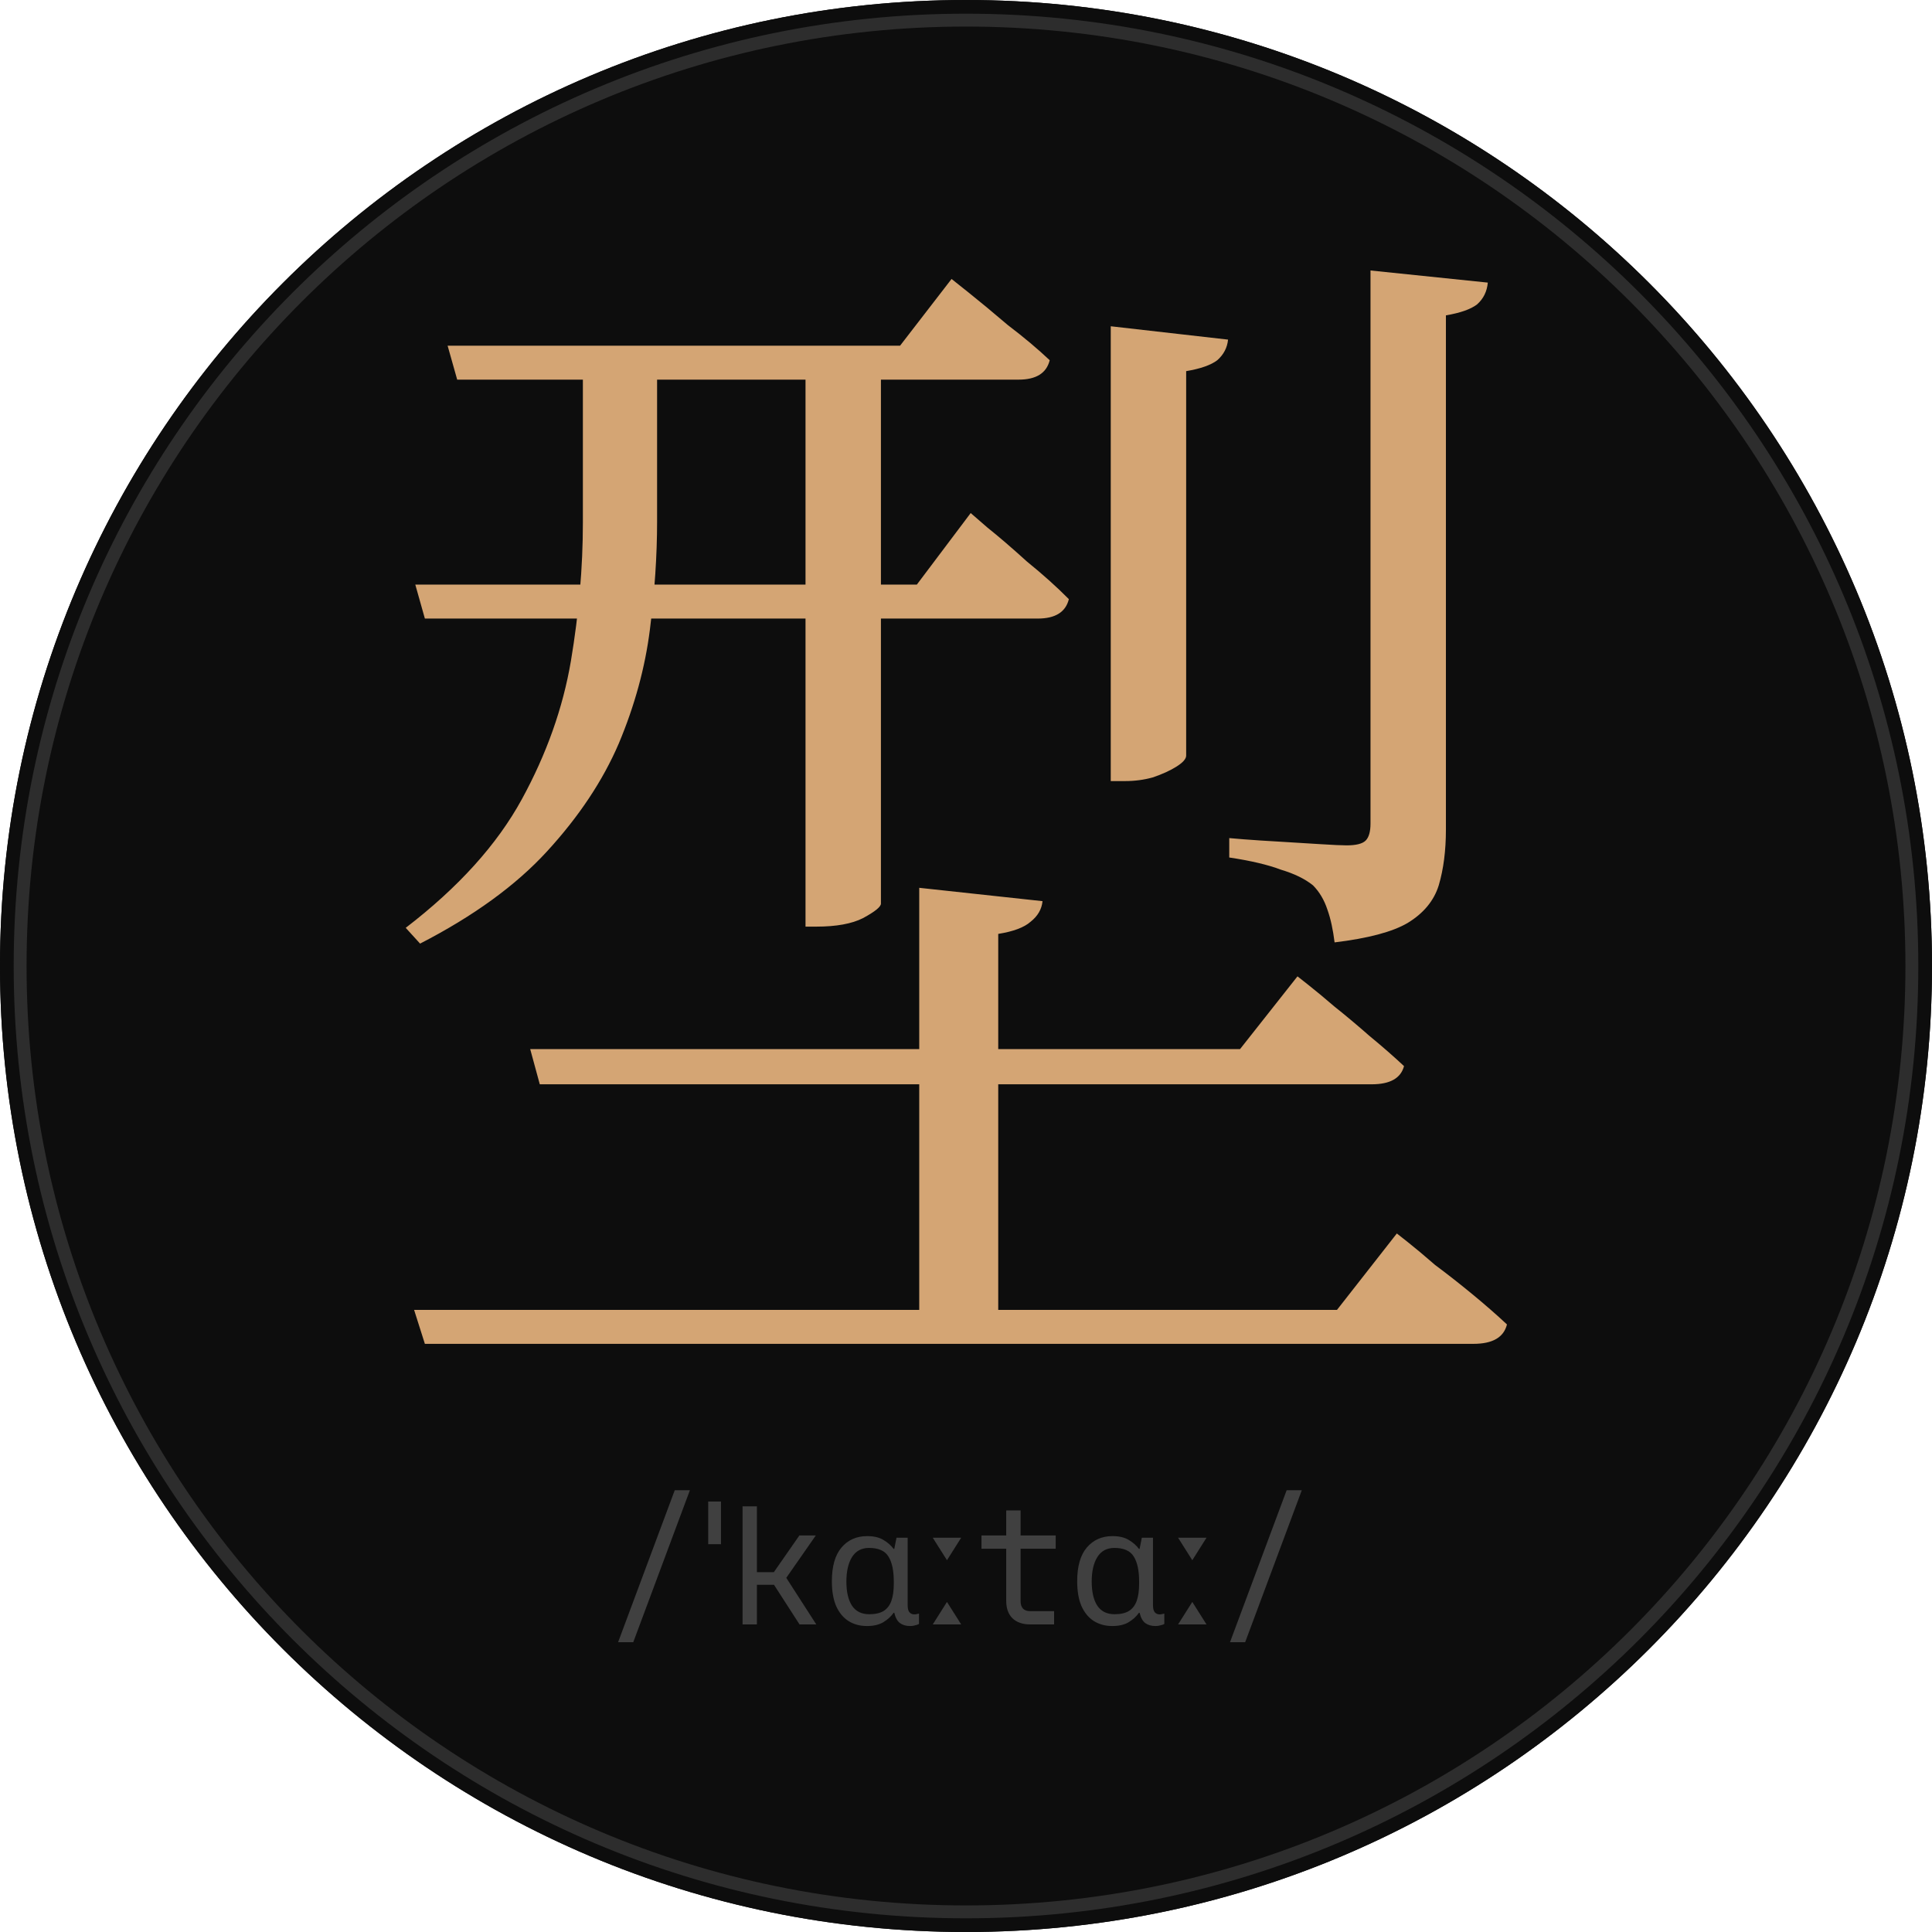
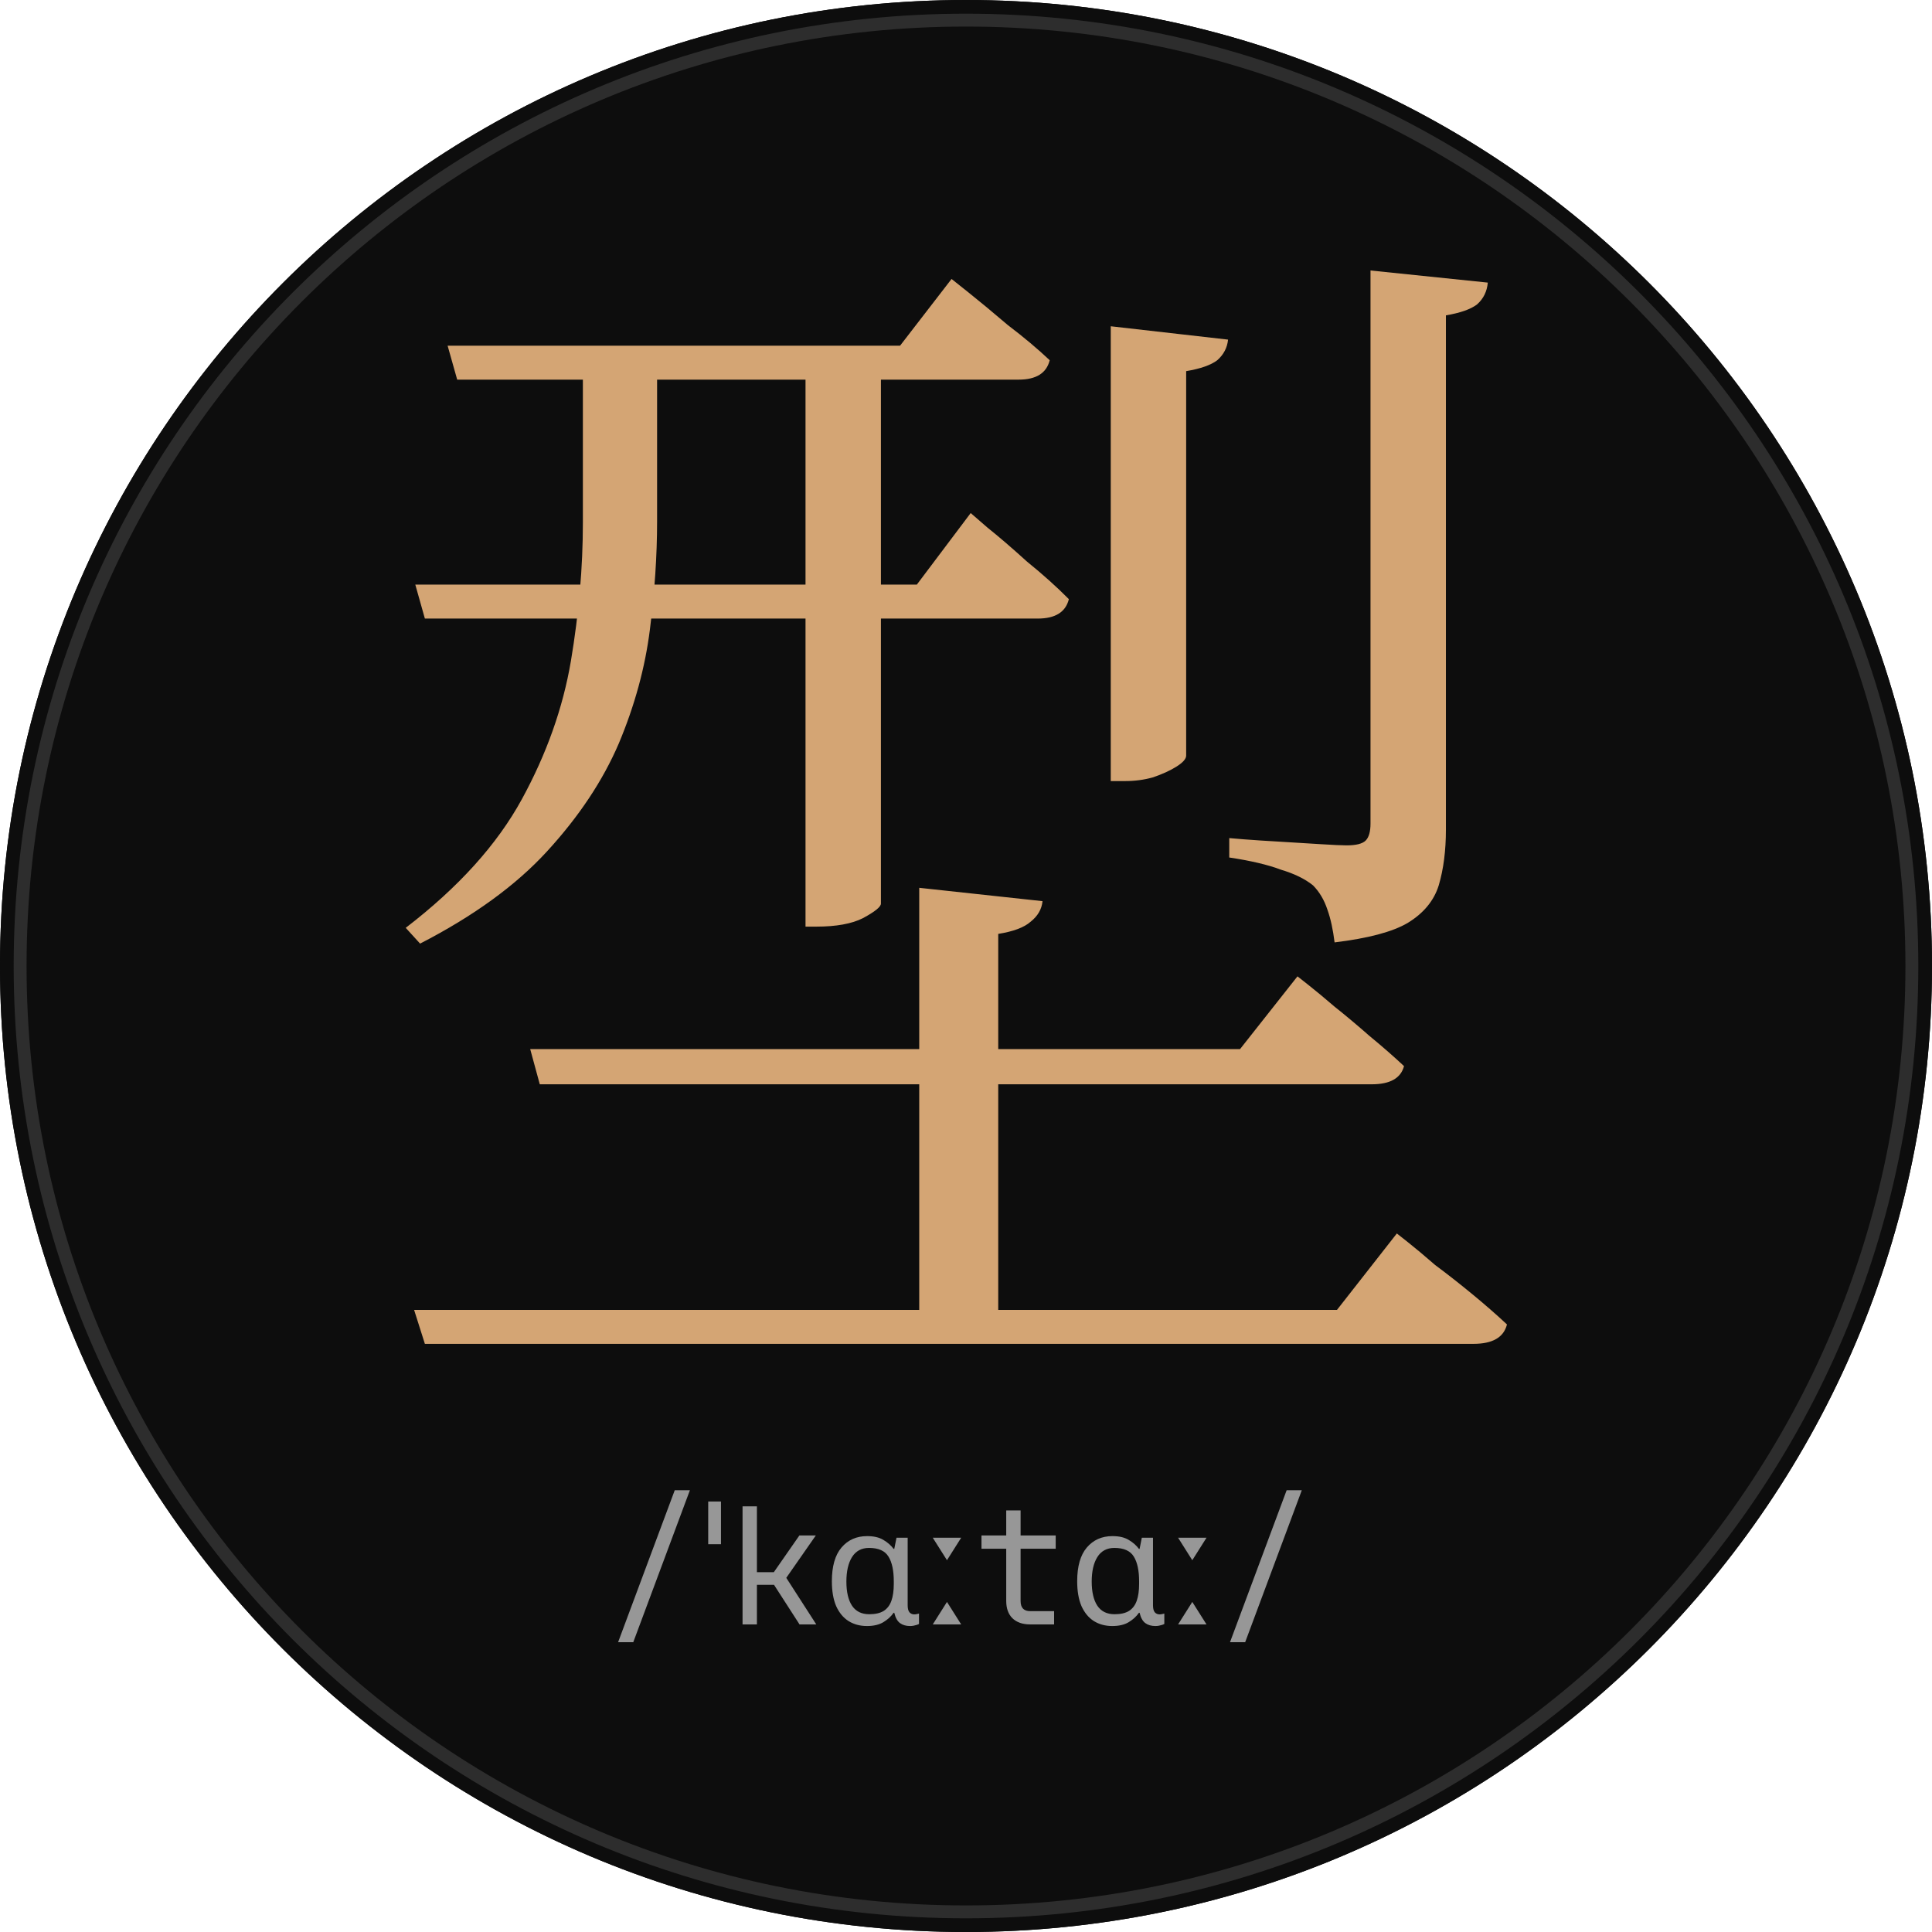
<svg xmlns="http://www.w3.org/2000/svg" width="300" height="300" viewBox="0 0 300 300" fill="none">
  <path d="M150 300C232.843 300 300 232.843 300 150C300 67.157 232.843 0 150 0C67.157 0 0 67.157 0 150C0 232.843 67.157 300 150 300Z" fill="#0D0D0D" />
  <path d="M150 296.875C231.117 296.875 296.875 231.117 296.875 150C296.875 68.883 231.117 3.125 150 3.125C68.883 3.125 3.125 68.883 3.125 150C3.125 231.117 68.883 296.875 150 296.875Z" stroke="#2D2D2D" stroke-width="2" />
  <path d="M150 300C232.843 300 300 232.843 300 150C300 67.157 232.843 0 150 0C67.157 0 0 67.157 0 150C0 232.843 67.157 300 150 300Z" fill="#0D0D0D" />
  <path d="M150 296.875C231.117 296.875 296.875 231.117 296.875 150C296.875 68.883 231.117 3.125 150 3.125C68.883 3.125 3.125 68.883 3.125 150C3.125 231.117 68.883 296.875 150 296.875Z" stroke="#2D2D2D" stroke-width="2" />
  <path d="M69.505 53.676H139.764L147.757 43.318C147.757 43.318 148.624 44.009 150.359 45.39C152.093 46.771 154.138 48.466 156.492 50.475C158.971 52.358 161.139 54.179 162.998 55.936C162.502 57.945 160.891 58.95 158.165 58.95H70.992L69.505 53.676ZM64.487 90.777H142.366L150.73 79.666C150.73 79.666 151.598 80.419 153.333 81.926C155.067 83.307 157.112 85.064 159.466 87.199C161.945 89.208 164.113 91.154 165.972 93.037C165.476 95.046 163.865 96.05 161.139 96.05H65.974L64.487 90.777ZM172.477 50.663L190.692 52.735C190.568 53.99 190.011 55.057 189.02 55.936C188.028 56.69 186.417 57.255 184.187 57.631V117.332C184.187 117.834 183.691 118.399 182.7 119.027C181.709 119.654 180.47 120.219 178.983 120.721C177.62 121.098 176.195 121.286 174.708 121.286H172.477V50.663ZM125.08 53.676H136.79V140.308C136.79 140.81 135.861 141.563 134.002 142.568C132.267 143.447 129.851 143.886 126.753 143.886H125.08V53.676ZM212.811 42L231.026 43.883C230.902 45.264 230.345 46.394 229.353 47.273C228.362 48.026 226.751 48.592 224.521 48.968V128.82C224.521 132.084 224.149 134.972 223.405 137.483C222.662 139.868 221.051 141.814 218.573 143.321C216.218 144.702 212.439 145.706 207.235 146.334C206.987 144.325 206.615 142.63 206.12 141.249C205.624 139.743 204.88 138.487 203.889 137.483C202.65 136.478 200.977 135.662 198.871 135.034C196.888 134.281 194.224 133.653 190.878 133.151V130.138C190.878 130.138 191.622 130.201 193.109 130.326C194.72 130.452 196.64 130.577 198.871 130.703C201.101 130.828 203.146 130.954 205.004 131.08C206.987 131.205 208.35 131.268 209.093 131.268C210.58 131.268 211.572 131.017 212.067 130.515C212.563 130.012 212.811 129.134 212.811 127.878V42ZM142.738 137.859L161.883 139.931C161.759 141.187 161.139 142.254 160.024 143.133C159.033 144.011 157.36 144.639 155.005 145.016V205.846H142.738V137.859ZM82.33 162.907H192.551L201.473 151.607C201.473 151.607 202.03 152.047 203.146 152.926C204.261 153.805 205.624 154.935 207.235 156.316C208.97 157.697 210.766 159.203 212.625 160.836C214.608 162.468 216.404 164.037 218.015 165.544C217.52 167.427 215.847 168.369 212.997 168.369H83.817L82.33 162.907ZM64.301 203.398H207.607L216.9 191.533C216.9 191.533 217.458 191.973 218.573 192.851C219.688 193.73 221.113 194.923 222.848 196.43C224.707 197.811 226.627 199.317 228.61 200.95C230.592 202.582 232.389 204.151 234 205.658C233.504 207.667 231.77 208.671 228.796 208.671H65.974L64.301 203.398ZM90.509 53.676H102.033V80.984C102.033 86.257 101.661 91.844 100.917 97.745C100.174 103.646 98.563 109.547 96.085 115.448C93.606 121.224 89.889 126.811 84.933 132.21C80.1 137.483 73.533 142.254 65.23 146.523L63 144.074C71.178 137.797 77.188 131.142 81.029 124.111C84.871 117.08 87.411 109.924 88.65 102.642C89.889 95.234 90.509 88.078 90.509 81.172V53.676Z" fill="#D4A574" />
-   <path d="M95.978 255L104.776 231.396H107.13L98.333 255H95.978Z" fill="#404040" />
-   <path d="M111.953 233.154V239.783H109.971V233.154H111.953Z" fill="#404040" />
-   <path d="M115.303 252.238V233.907H117.533V244.127H120.16L124.126 238.427H126.678L122.093 245.006L126.752 252.238H124.15L120.185 246.086H117.533V252.238H115.303Z" fill="#404040" />
-   <path d="M134.624 252.489C133.533 252.489 132.575 252.229 131.749 251.711C130.939 251.192 130.303 250.422 129.841 249.4C129.395 248.362 129.172 247.073 129.172 245.533C129.172 243.223 129.667 241.482 130.658 240.31C131.666 239.122 132.996 238.527 134.648 238.527C135.673 238.527 136.507 238.72 137.151 239.105C137.812 239.49 138.349 239.959 138.762 240.511H138.861L139.208 238.779H140.943V249.275C140.943 249.794 141.042 250.162 141.241 250.38C141.439 250.581 141.678 250.681 141.959 250.681C142.091 250.681 142.232 250.664 142.381 250.631C142.529 250.597 142.637 250.572 142.703 250.555V252.163C142.62 252.213 142.505 252.263 142.356 252.313C142.207 252.363 142.042 252.405 141.86 252.439C141.678 252.472 141.497 252.489 141.315 252.489C140.687 252.489 140.167 252.338 139.754 252.037C139.341 251.736 139.043 251.2 138.861 250.43H138.762C138.366 250.999 137.837 251.485 137.176 251.886C136.515 252.288 135.665 252.489 134.624 252.489ZM134.971 250.656C135.912 250.656 136.656 250.488 137.201 250.154C137.763 249.802 138.168 249.275 138.415 248.572C138.663 247.869 138.787 246.998 138.787 245.96V245.558C138.787 243.884 138.515 242.604 137.969 241.717C137.424 240.813 136.416 240.361 134.946 240.361C133.773 240.361 132.889 240.838 132.294 241.792C131.716 242.729 131.427 243.993 131.427 245.584C131.427 247.191 131.716 248.438 132.294 249.325C132.889 250.212 133.781 250.656 134.971 250.656Z" fill="#404040" />
-   <path d="M147.046 242.269L144.84 238.779H149.251L147.046 242.269ZM144.84 252.238L147.046 248.747L149.251 252.238H144.84Z" fill="#404040" />
-   <path d="M159.964 252.238C158.791 252.238 157.874 251.92 157.213 251.284C156.569 250.648 156.246 249.752 156.246 248.597V240.486H152.405V238.427H156.246V234.535H158.477V238.427H163.929V240.486H158.477V248.597C158.477 249.651 158.973 250.179 159.964 250.179H163.681V252.238H159.964Z" fill="#404040" />
-   <path d="M172.717 252.489C171.627 252.489 170.669 252.229 169.842 251.711C169.033 251.192 168.397 250.422 167.934 249.4C167.488 248.362 167.265 247.073 167.265 245.533C167.265 243.223 167.761 241.482 168.752 240.31C169.76 239.122 171.09 238.527 172.742 238.527C173.766 238.527 174.601 238.72 175.245 239.105C175.906 239.49 176.443 239.959 176.856 240.511H176.955L177.302 238.779H179.037V249.275C179.037 249.794 179.136 250.162 179.334 250.38C179.532 250.581 179.772 250.681 180.053 250.681C180.185 250.681 180.326 250.664 180.474 250.631C180.623 250.597 180.73 250.572 180.796 250.555V252.163C180.714 252.213 180.598 252.263 180.449 252.313C180.301 252.363 180.136 252.405 179.954 252.439C179.772 252.472 179.59 252.489 179.409 252.489C178.781 252.489 178.26 252.338 177.847 252.037C177.434 251.736 177.137 251.2 176.955 250.43H176.856C176.459 250.999 175.931 251.485 175.27 251.886C174.609 252.288 173.758 252.489 172.717 252.489ZM173.064 250.656C174.006 250.656 174.749 250.488 175.295 250.154C175.856 249.802 176.261 249.275 176.509 248.572C176.757 247.869 176.881 246.998 176.881 245.96V245.558C176.881 243.884 176.608 242.604 176.063 241.717C175.518 240.813 174.51 240.361 173.039 240.361C171.866 240.361 170.982 240.838 170.388 241.792C169.809 242.729 169.52 243.993 169.52 245.584C169.52 247.191 169.809 248.438 170.388 249.325C170.982 250.212 171.875 250.656 173.064 250.656Z" fill="#404040" />
-   <path d="M185.139 242.269L182.933 238.779H187.345L185.139 242.269ZM182.933 252.238L185.139 248.747L187.345 252.238H182.933Z" fill="#404040" />
-   <path d="M190.994 255L199.792 231.396H202.147L193.349 255H190.994Z" fill="#404040" />
+   <path d="M95.978 255L104.776 231.396H107.13L98.333 255H95.978Z" fill="#979797" />
+   <path d="M111.953 233.154V239.783H109.971V233.154H111.953Z" fill="#979797" />
+   <path d="M115.303 252.238V233.907H117.533V244.127H120.16L124.126 238.427H126.678L122.093 245.006L126.752 252.238H124.15L120.185 246.086H117.533V252.238H115.303Z" fill="#979797" />
+   <path d="M134.624 252.489C133.533 252.489 132.575 252.229 131.749 251.711C130.939 251.192 130.303 250.422 129.841 249.4C129.395 248.362 129.172 247.073 129.172 245.533C129.172 243.223 129.667 241.482 130.658 240.31C131.666 239.122 132.996 238.527 134.648 238.527C135.673 238.527 136.507 238.72 137.151 239.105C137.812 239.49 138.349 239.959 138.762 240.511H138.861L139.208 238.779H140.943V249.275C140.943 249.794 141.042 250.162 141.241 250.38C141.439 250.581 141.678 250.681 141.959 250.681C142.091 250.681 142.232 250.664 142.381 250.631C142.529 250.597 142.637 250.572 142.703 250.555V252.163C142.62 252.213 142.505 252.263 142.356 252.313C142.207 252.363 142.042 252.405 141.86 252.439C141.678 252.472 141.497 252.489 141.315 252.489C140.687 252.489 140.167 252.338 139.754 252.037C139.341 251.736 139.043 251.2 138.861 250.43H138.762C138.366 250.999 137.837 251.485 137.176 251.886C136.515 252.288 135.665 252.489 134.624 252.489ZM134.971 250.656C135.912 250.656 136.656 250.488 137.201 250.154C137.763 249.802 138.168 249.275 138.415 248.572C138.663 247.869 138.787 246.998 138.787 245.96V245.558C138.787 243.884 138.515 242.604 137.969 241.717C137.424 240.813 136.416 240.361 134.946 240.361C133.773 240.361 132.889 240.838 132.294 241.792C131.716 242.729 131.427 243.993 131.427 245.584C131.427 247.191 131.716 248.438 132.294 249.325C132.889 250.212 133.781 250.656 134.971 250.656Z" fill="#979797" />
+   <path d="M147.046 242.269L144.84 238.779H149.251L147.046 242.269ZM144.84 252.238L147.046 248.747L149.251 252.238H144.84Z" fill="#979797" />
+   <path d="M159.964 252.238C158.791 252.238 157.874 251.92 157.213 251.284C156.569 250.648 156.246 249.752 156.246 248.597V240.486H152.405V238.427H156.246V234.535H158.477V238.427H163.929V240.486H158.477V248.597C158.477 249.651 158.973 250.179 159.964 250.179H163.681V252.238H159.964Z" fill="#979797" />
+   <path d="M172.717 252.489C171.627 252.489 170.669 252.229 169.842 251.711C169.033 251.192 168.397 250.422 167.934 249.4C167.488 248.362 167.265 247.073 167.265 245.533C167.265 243.223 167.761 241.482 168.752 240.31C169.76 239.122 171.09 238.527 172.742 238.527C173.766 238.527 174.601 238.72 175.245 239.105C175.906 239.49 176.443 239.959 176.856 240.511H176.955L177.302 238.779H179.037V249.275C179.037 249.794 179.136 250.162 179.334 250.38C179.532 250.581 179.772 250.681 180.053 250.681C180.185 250.681 180.326 250.664 180.474 250.631C180.623 250.597 180.73 250.572 180.796 250.555V252.163C180.714 252.213 180.598 252.263 180.449 252.313C180.301 252.363 180.136 252.405 179.954 252.439C179.772 252.472 179.59 252.489 179.409 252.489C178.781 252.489 178.26 252.338 177.847 252.037C177.434 251.736 177.137 251.2 176.955 250.43H176.856C176.459 250.999 175.931 251.485 175.27 251.886C174.609 252.288 173.758 252.489 172.717 252.489ZM173.064 250.656C174.006 250.656 174.749 250.488 175.295 250.154C175.856 249.802 176.261 249.275 176.509 248.572C176.757 247.869 176.881 246.998 176.881 245.96V245.558C176.881 243.884 176.608 242.604 176.063 241.717C175.518 240.813 174.51 240.361 173.039 240.361C171.866 240.361 170.982 240.838 170.388 241.792C169.809 242.729 169.52 243.993 169.52 245.584C169.52 247.191 169.809 248.438 170.388 249.325C170.982 250.212 171.875 250.656 173.064 250.656Z" fill="#979797" />
+   <path d="M185.139 242.269L182.933 238.779H187.345L185.139 242.269ZM182.933 252.238L185.139 248.747L187.345 252.238H182.933Z" fill="#979797" />
+   <path d="M190.994 255L199.792 231.396H202.147L193.349 255H190.994Z" fill="#979797" />
</svg>
